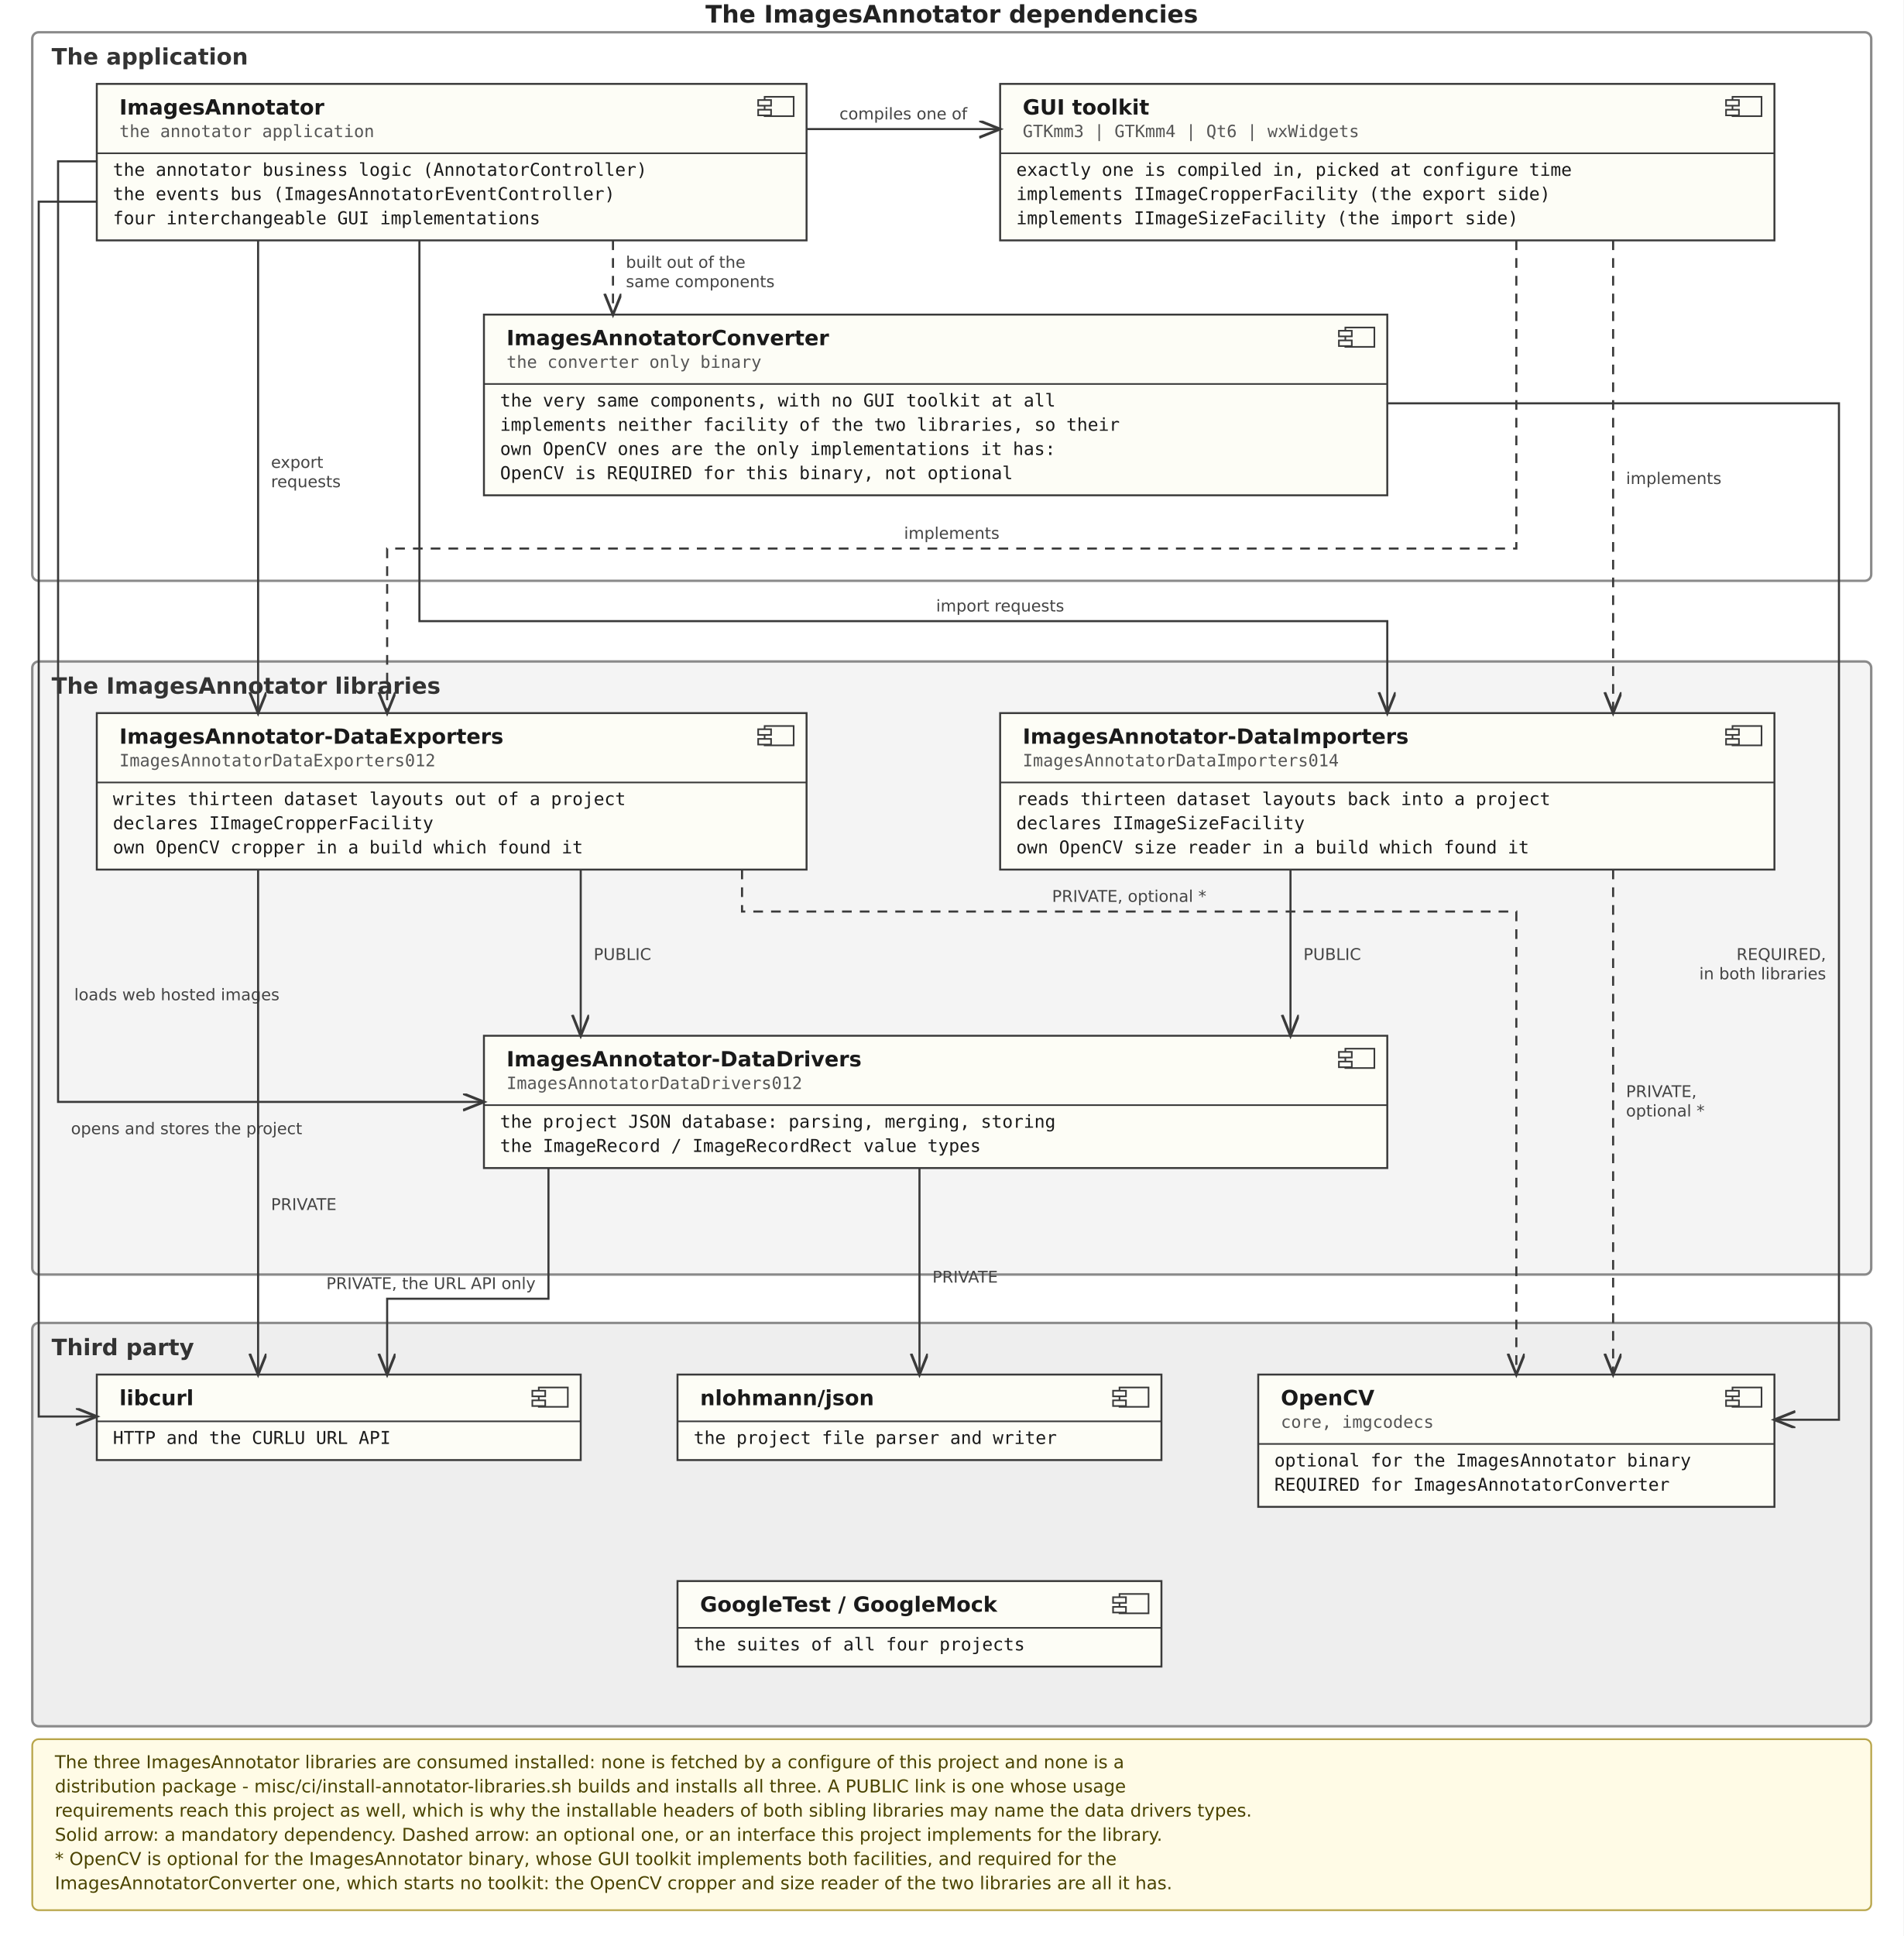
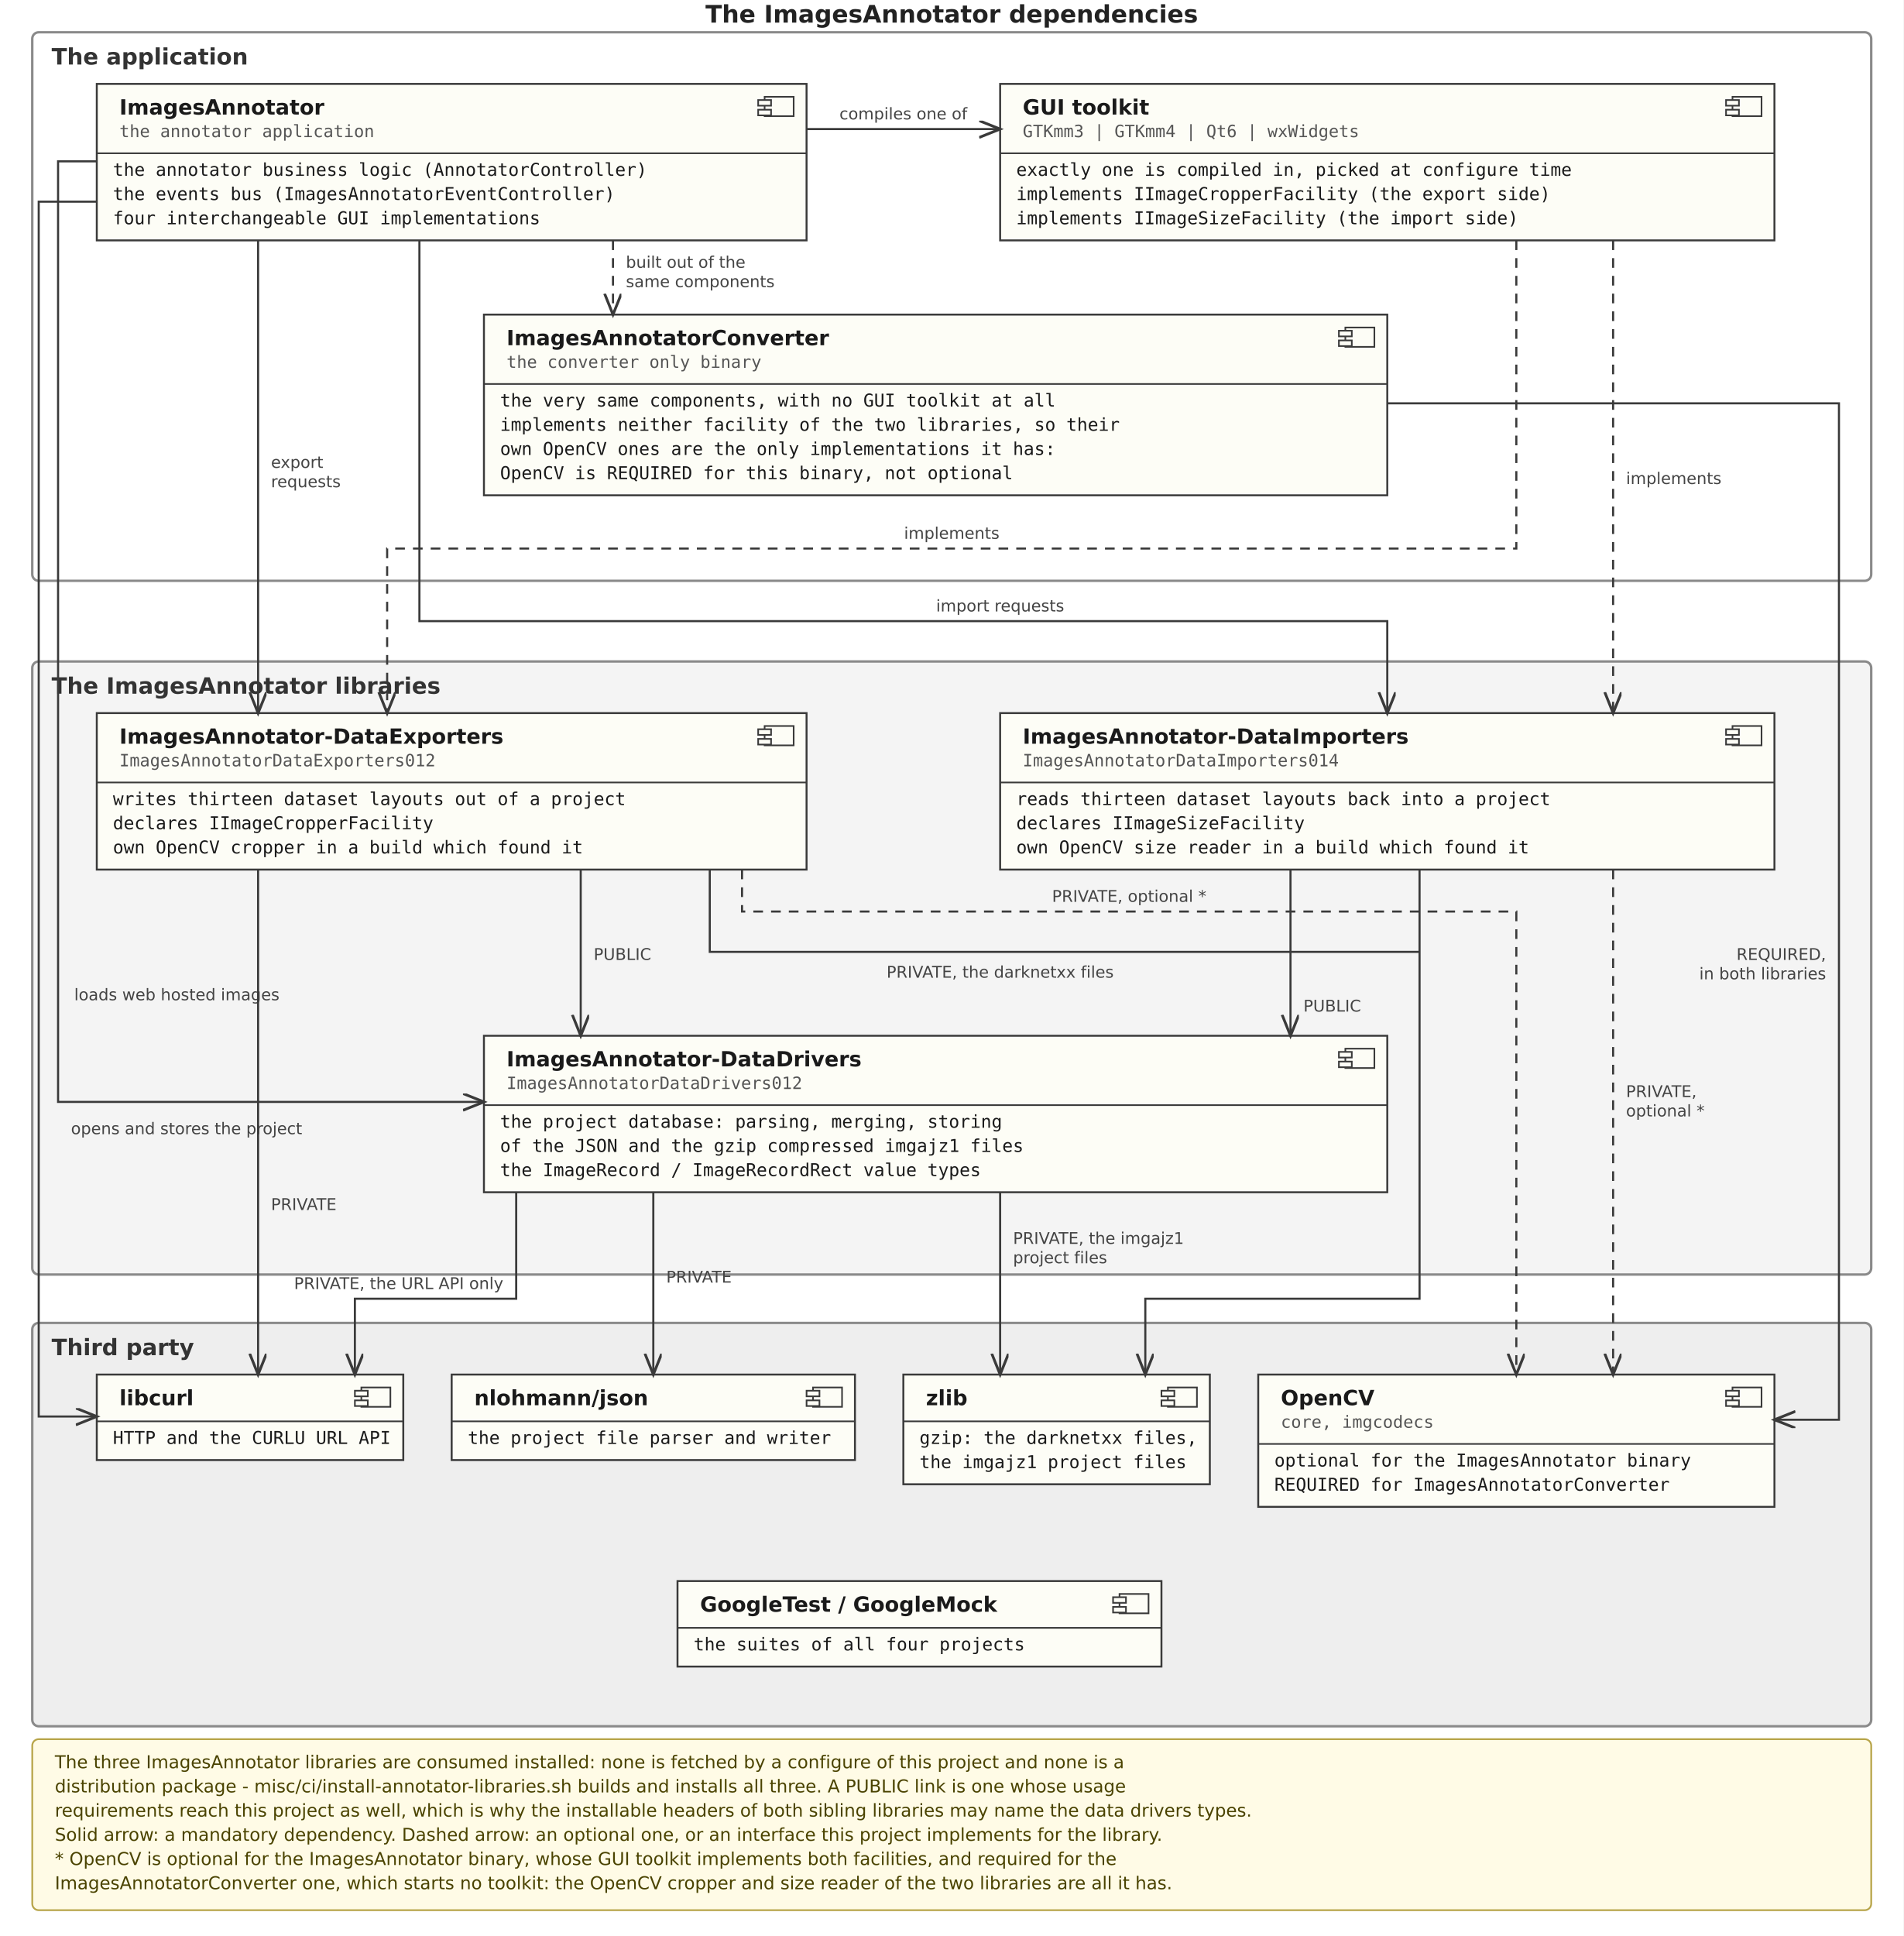
<svg xmlns="http://www.w3.org/2000/svg" width="1180" height="1200" viewBox="0 0 1180 1200">
  <defs>
    <marker id="open" markerWidth="12" markerHeight="12" refX="10" refY="4" orient="auto">
      <path d="M 0 0 L 10 4 L 0 8" fill="none" stroke="#3a3a3a" stroke-width="1.3" />
    </marker>
  </defs>
  <style>
  text { font-family: "DejaVu Sans", Verdana, sans-serif; fill: #1a1a1a; }
  .pkg { font-size: 14px; font-weight: bold; fill: #333333; }
  .cname { font-size: 13px; font-weight: bold; }
  .sub { font-size: 10.5px; fill: #555555; font-family: "DejaVu Sans Mono", monospace; }
  .member { font-size: 11px; font-family: "DejaVu Sans Mono", monospace; }
  .edge { font-size: 10px; fill: #444444; }
  .note { font-size: 11px; fill: #4a4300; }
</style>
  <rect x="0" y="0" width="1180" height="1200" fill="#ffffff" stroke="none" stroke-width="0" />
  <text x="590.0" y="14" text-anchor="middle" style="font-size:15px;font-weight:bold;fill:#222">The ImagesAnnotator dependencies</text>
  <rect x="20" y="20" width="1140" height="340" rx="4" fill="#ffffff" stroke="#8a8a8a" stroke-width="1.5" />
  <text x="32" y="40" class="pkg">The application</text>
  <rect x="60" y="52" width="440" height="97" fill="#fdfdf6" stroke="#3a3a3a" stroke-width="1.2" />
  <rect x="474" y="60" width="18" height="12" fill="#fdfdf6" stroke="#3a3a3a" stroke-width="1" />
  <rect x="470" y="62" width="8" height="3.5" fill="#fdfdf6" stroke="#3a3a3a" stroke-width="1" />
  <rect x="470" y="68" width="8" height="3.5" fill="#fdfdf6" stroke="#3a3a3a" stroke-width="1" />
  <text x="74" y="71" class="cname">ImagesAnnotator</text>
  <text x="74" y="85" class="sub">the annotator application</text>
  <line x1="60" y1="95" x2="500" y2="95" stroke="#3a3a3a" stroke-width="1" />
  <text x="70" y="109" class="member">the annotator business logic (AnnotatorController)</text>
  <text x="70" y="124" class="member">the events bus (ImagesAnnotatorEventController)</text>
  <text x="70" y="139" class="member">four interchangeable GUI implementations</text>
  <rect x="620" y="52" width="480" height="97" fill="#fdfdf6" stroke="#3a3a3a" stroke-width="1.2" />
  <rect x="1074" y="60" width="18" height="12" fill="#fdfdf6" stroke="#3a3a3a" stroke-width="1" />
  <rect x="1070" y="62" width="8" height="3.5" fill="#fdfdf6" stroke="#3a3a3a" stroke-width="1" />
  <rect x="1070" y="68" width="8" height="3.5" fill="#fdfdf6" stroke="#3a3a3a" stroke-width="1" />
  <text x="634" y="71" class="cname">GUI toolkit</text>
  <text x="634" y="85" class="sub">GTKmm3 | GTKmm4 | Qt6 | wxWidgets</text>
  <line x1="620" y1="95" x2="1100" y2="95" stroke="#3a3a3a" stroke-width="1" />
  <text x="630" y="109" class="member">exactly one is compiled in, picked at configure time</text>
  <text x="630" y="124" class="member">implements IImageCropperFacility  (the export side)</text>
  <text x="630" y="139" class="member">implements IImageSizeFacility     (the import side)</text>
  <rect x="300" y="195" width="560" height="112" fill="#fdfdf6" stroke="#3a3a3a" stroke-width="1.2" />
  <rect x="834" y="203" width="18" height="12" fill="#fdfdf6" stroke="#3a3a3a" stroke-width="1" />
  <rect x="830" y="205" width="8" height="3.5" fill="#fdfdf6" stroke="#3a3a3a" stroke-width="1" />
  <rect x="830" y="211" width="8" height="3.5" fill="#fdfdf6" stroke="#3a3a3a" stroke-width="1" />
  <text x="314" y="214" class="cname">ImagesAnnotatorConverter</text>
  <text x="314" y="228" class="sub">the converter only binary</text>
  <line x1="300" y1="238" x2="860" y2="238" stroke="#3a3a3a" stroke-width="1" />
  <text x="310" y="252" class="member">the very same components, with no GUI toolkit at all</text>
  <text x="310" y="267" class="member">implements neither facility of the two libraries, so their</text>
  <text x="310" y="282" class="member">own OpenCV ones are the only implementations it has:</text>
  <text x="310" y="297" class="member">OpenCV is REQUIRED for this binary, not optional</text>
  <rect x="20" y="410" width="1140" height="380" rx="4" fill="#f4f4f4" stroke="#8a8a8a" stroke-width="1.5" />
  <text x="32" y="430" class="pkg">The ImagesAnnotator libraries</text>
  <rect x="60" y="442" width="440" height="97" fill="#fdfdf6" stroke="#3a3a3a" stroke-width="1.2" />
  <rect x="474" y="450" width="18" height="12" fill="#fdfdf6" stroke="#3a3a3a" stroke-width="1" />
  <rect x="470" y="452" width="8" height="3.5" fill="#fdfdf6" stroke="#3a3a3a" stroke-width="1" />
  <rect x="470" y="458" width="8" height="3.5" fill="#fdfdf6" stroke="#3a3a3a" stroke-width="1" />
  <text x="74" y="461" class="cname">ImagesAnnotator-DataExporters</text>
  <text x="74" y="475" class="sub">ImagesAnnotatorDataExporters012</text>
  <line x1="60" y1="485" x2="500" y2="485" stroke="#3a3a3a" stroke-width="1" />
  <text x="70" y="499" class="member">writes thirteen dataset layouts out of a project</text>
  <text x="70" y="514" class="member">declares IImageCropperFacility</text>
  <text x="70" y="529" class="member">own OpenCV cropper in a build which found it</text>
  <rect x="620" y="442" width="480" height="97" fill="#fdfdf6" stroke="#3a3a3a" stroke-width="1.2" />
  <rect x="1074" y="450" width="18" height="12" fill="#fdfdf6" stroke="#3a3a3a" stroke-width="1" />
  <rect x="1070" y="452" width="8" height="3.5" fill="#fdfdf6" stroke="#3a3a3a" stroke-width="1" />
  <rect x="1070" y="458" width="8" height="3.5" fill="#fdfdf6" stroke="#3a3a3a" stroke-width="1" />
  <text x="634" y="461" class="cname">ImagesAnnotator-DataImporters</text>
  <text x="634" y="475" class="sub">ImagesAnnotatorDataImporters014</text>
  <line x1="620" y1="485" x2="1100" y2="485" stroke="#3a3a3a" stroke-width="1" />
  <text x="630" y="499" class="member">reads thirteen dataset layouts back into a project</text>
  <text x="630" y="514" class="member">declares IImageSizeFacility</text>
  <text x="630" y="529" class="member">own OpenCV size reader in a build which found it</text>
-   <rect x="300" y="642" width="560" height="82" fill="#fdfdf6" stroke="#3a3a3a" stroke-width="1.2" />
+   <rect x="300" y="642" width="560" height="97" fill="#fdfdf6" stroke="#3a3a3a" stroke-width="1.2" />
  <rect x="834" y="650" width="18" height="12" fill="#fdfdf6" stroke="#3a3a3a" stroke-width="1" />
  <rect x="830" y="652" width="8" height="3.5" fill="#fdfdf6" stroke="#3a3a3a" stroke-width="1" />
  <rect x="830" y="658" width="8" height="3.5" fill="#fdfdf6" stroke="#3a3a3a" stroke-width="1" />
  <text x="314" y="661" class="cname">ImagesAnnotator-DataDrivers</text>
  <text x="314" y="675" class="sub">ImagesAnnotatorDataDrivers012</text>
  <line x1="300" y1="685" x2="860" y2="685" stroke="#3a3a3a" stroke-width="1" />
-   <text x="310" y="699" class="member">the project JSON database: parsing, merging, storing</text>
-   <text x="310" y="714" class="member">the ImageRecord / ImageRecordRect value types</text>
+   <text x="310" y="699" class="member">the project database: parsing, merging, storing</text>
+   <text x="310" y="714" class="member">of the JSON and the gzip compressed imgajz1 files</text>
+   <text x="310" y="729" class="member">the ImageRecord / ImageRecordRect value types</text>
  <rect x="20" y="820" width="1140" height="250" rx="4" fill="#eeeeee" stroke="#8a8a8a" stroke-width="1.5" />
  <text x="32" y="840" class="pkg">Third party</text>
-   <rect x="60" y="852" width="300" height="53" fill="#fdfdf6" stroke="#3a3a3a" stroke-width="1.2" />
-   <rect x="334" y="860" width="18" height="12" fill="#fdfdf6" stroke="#3a3a3a" stroke-width="1" />
-   <rect x="330" y="862" width="8" height="3.5" fill="#fdfdf6" stroke="#3a3a3a" stroke-width="1" />
-   <rect x="330" y="868" width="8" height="3.5" fill="#fdfdf6" stroke="#3a3a3a" stroke-width="1" />
+   <rect x="60" y="852" width="190" height="53" fill="#fdfdf6" stroke="#3a3a3a" stroke-width="1.2" />
+   <rect x="224" y="860" width="18" height="12" fill="#fdfdf6" stroke="#3a3a3a" stroke-width="1" />
+   <rect x="220" y="862" width="8" height="3.5" fill="#fdfdf6" stroke="#3a3a3a" stroke-width="1" />
+   <rect x="220" y="868" width="8" height="3.5" fill="#fdfdf6" stroke="#3a3a3a" stroke-width="1" />
  <text x="74" y="871" class="cname">libcurl</text>
-   <line x1="60" y1="881" x2="360" y2="881" stroke="#3a3a3a" stroke-width="1" />
+   <line x1="60" y1="881" x2="250" y2="881" stroke="#3a3a3a" stroke-width="1" />
  <text x="70" y="895" class="member">HTTP and the CURLU URL API</text>
-   <rect x="420" y="852" width="300" height="53" fill="#fdfdf6" stroke="#3a3a3a" stroke-width="1.2" />
-   <rect x="694" y="860" width="18" height="12" fill="#fdfdf6" stroke="#3a3a3a" stroke-width="1" />
-   <rect x="690" y="862" width="8" height="3.5" fill="#fdfdf6" stroke="#3a3a3a" stroke-width="1" />
-   <rect x="690" y="868" width="8" height="3.5" fill="#fdfdf6" stroke="#3a3a3a" stroke-width="1" />
-   <text x="434" y="871" class="cname">nlohmann/json</text>
-   <line x1="420" y1="881" x2="720" y2="881" stroke="#3a3a3a" stroke-width="1" />
-   <text x="430" y="895" class="member">the project file parser and writer</text>
+   <rect x="280" y="852" width="250" height="53" fill="#fdfdf6" stroke="#3a3a3a" stroke-width="1.2" />
+   <rect x="504" y="860" width="18" height="12" fill="#fdfdf6" stroke="#3a3a3a" stroke-width="1" />
+   <rect x="500" y="862" width="8" height="3.5" fill="#fdfdf6" stroke="#3a3a3a" stroke-width="1" />
+   <rect x="500" y="868" width="8" height="3.5" fill="#fdfdf6" stroke="#3a3a3a" stroke-width="1" />
+   <text x="294" y="871" class="cname">nlohmann/json</text>
+   <line x1="280" y1="881" x2="530" y2="881" stroke="#3a3a3a" stroke-width="1" />
+   <text x="290" y="895" class="member">the project file parser and writer</text>
+   <rect x="560" y="852" width="190" height="68" fill="#fdfdf6" stroke="#3a3a3a" stroke-width="1.2" />
+   <rect x="724" y="860" width="18" height="12" fill="#fdfdf6" stroke="#3a3a3a" stroke-width="1" />
+   <rect x="720" y="862" width="8" height="3.5" fill="#fdfdf6" stroke="#3a3a3a" stroke-width="1" />
+   <rect x="720" y="868" width="8" height="3.5" fill="#fdfdf6" stroke="#3a3a3a" stroke-width="1" />
+   <text x="574" y="871" class="cname">zlib</text>
+   <line x1="560" y1="881" x2="750" y2="881" stroke="#3a3a3a" stroke-width="1" />
+   <text x="570" y="895" class="member">gzip: the darknetxx files,</text>
+   <text x="570" y="910" class="member">the imgajz1 project files</text>
  <rect x="780" y="852" width="320" height="82" fill="#fdfdf6" stroke="#3a3a3a" stroke-width="1.2" />
  <rect x="1074" y="860" width="18" height="12" fill="#fdfdf6" stroke="#3a3a3a" stroke-width="1" />
  <rect x="1070" y="862" width="8" height="3.5" fill="#fdfdf6" stroke="#3a3a3a" stroke-width="1" />
  <rect x="1070" y="868" width="8" height="3.5" fill="#fdfdf6" stroke="#3a3a3a" stroke-width="1" />
  <text x="794" y="871" class="cname">OpenCV</text>
  <text x="794" y="885" class="sub">core, imgcodecs</text>
  <line x1="780" y1="895" x2="1100" y2="895" stroke="#3a3a3a" stroke-width="1" />
  <text x="790" y="909" class="member">optional for the ImagesAnnotator binary</text>
  <text x="790" y="924" class="member">REQUIRED for ImagesAnnotatorConverter</text>
  <rect x="420" y="980" width="300" height="53" fill="#fdfdf6" stroke="#3a3a3a" stroke-width="1.2" />
  <rect x="694" y="988" width="18" height="12" fill="#fdfdf6" stroke="#3a3a3a" stroke-width="1" />
  <rect x="690" y="990" width="8" height="3.5" fill="#fdfdf6" stroke="#3a3a3a" stroke-width="1" />
  <rect x="690" y="996" width="8" height="3.5" fill="#fdfdf6" stroke="#3a3a3a" stroke-width="1" />
  <text x="434" y="999" class="cname">GoogleTest / GoogleMock</text>
  <line x1="420" y1="1009" x2="720" y2="1009" stroke="#3a3a3a" stroke-width="1" />
  <text x="430" y="1023" class="member">the suites of all four projects</text>
  <path d="M 500 80 L 620 80" fill="none" stroke="#3a3a3a" stroke-width="1.3" marker-end="url(#open)" />
  <text x="560" y="74" class="edge" text-anchor="middle">compiles one of</text>
  <path d="M 380 149 L 380 195" fill="none" stroke="#3a3a3a" stroke-width="1.3" stroke-dasharray="6,5" marker-end="url(#open)" />
  <text x="388" y="166" class="edge" text-anchor="start">built out of the</text>
  <text x="388" y="178" class="edge" text-anchor="start">same components</text>
  <path d="M 160 149 L 160 442" fill="none" stroke="#3a3a3a" stroke-width="1.3" marker-end="url(#open)" />
  <text x="168" y="290" class="edge" text-anchor="start">export</text>
  <text x="168" y="302" class="edge" text-anchor="start">requests</text>
  <path d="M 260 149 L 260 385 L 860 385 L 860 442" fill="none" stroke="#3a3a3a" stroke-width="1.3" marker-end="url(#open)" />
  <text x="620" y="379" class="edge" text-anchor="middle">import requests</text>
  <path d="M 60 100 L 36 100 L 36 683 L 300 683" fill="none" stroke="#3a3a3a" stroke-width="1.3" marker-end="url(#open)" />
  <text x="44" y="703" class="edge" text-anchor="start">opens and stores the project</text>
  <path d="M 60 125 L 24 125 L 24 878 L 60 878" fill="none" stroke="#3a3a3a" stroke-width="1.3" marker-end="url(#open)" />
  <text x="46" y="620" class="edge" text-anchor="start">loads web hosted images</text>
  <path d="M 940 149 L 940 340 L 240 340 L 240 442" fill="none" stroke="#3a3a3a" stroke-width="1.3" stroke-dasharray="6,5" marker-end="url(#open)" />
  <text x="590" y="334" class="edge" text-anchor="middle">implements</text>
  <path d="M 1000 149 L 1000 442" fill="none" stroke="#3a3a3a" stroke-width="1.3" stroke-dasharray="6,5" marker-end="url(#open)" />
  <text x="1008" y="300" class="edge" text-anchor="start">implements</text>
  <path d="M 860 250 L 1140 250 L 1140 880 L 1100 880" fill="none" stroke="#3a3a3a" stroke-width="1.3" marker-end="url(#open)" />
  <text x="1132" y="595" class="edge" text-anchor="end">REQUIRED,</text>
  <text x="1132" y="607" class="edge" text-anchor="end">in both libraries</text>
  <path d="M 360 539 L 360 642" fill="none" stroke="#3a3a3a" stroke-width="1.3" marker-end="url(#open)" />
  <text x="368" y="595" class="edge" text-anchor="start">PUBLIC</text>
  <path d="M 800 539 L 800 642" fill="none" stroke="#3a3a3a" stroke-width="1.3" marker-end="url(#open)" />
-   <text x="808" y="595" class="edge" text-anchor="start">PUBLIC</text>
+   <text x="808" y="627" class="edge" text-anchor="start">PUBLIC</text>
  <path d="M 160 539 L 160 852" fill="none" stroke="#3a3a3a" stroke-width="1.3" marker-end="url(#open)" />
  <text x="168" y="750" class="edge" text-anchor="start">PRIVATE</text>
  <path d="M 460 539 L 460 565 L 940 565 L 940 852" fill="none" stroke="#3a3a3a" stroke-width="1.3" stroke-dasharray="6,5" marker-end="url(#open)" />
  <text x="700" y="559" class="edge" text-anchor="middle">PRIVATE, optional *</text>
  <path d="M 1000 539 L 1000 852" fill="none" stroke="#3a3a3a" stroke-width="1.3" stroke-dasharray="6,5" marker-end="url(#open)" />
  <text x="1008" y="680" class="edge" text-anchor="start">PRIVATE,</text>
  <text x="1008" y="692" class="edge" text-anchor="start">optional *</text>
-   <path d="M 570 724 L 570 852" fill="none" stroke="#3a3a3a" stroke-width="1.3" marker-end="url(#open)" />
-   <text x="578" y="795" class="edge" text-anchor="start">PRIVATE</text>
-   <path d="M 340 724 L 340 805 L 240 805 L 240 852" fill="none" stroke="#3a3a3a" stroke-width="1.3" marker-end="url(#open)" />
-   <text x="332" y="799" class="edge" text-anchor="end">PRIVATE, the URL API only</text>
+   <path d="M 405 739 L 405 852" fill="none" stroke="#3a3a3a" stroke-width="1.3" marker-end="url(#open)" />
+   <text x="413" y="795" class="edge" text-anchor="start">PRIVATE</text>
+   <path d="M 320 739 L 320 805 L 220 805 L 220 852" fill="none" stroke="#3a3a3a" stroke-width="1.3" marker-end="url(#open)" />
+   <text x="312" y="799" class="edge" text-anchor="end">PRIVATE, the URL API only</text>
+   <path d="M 620 739 L 620 852" fill="none" stroke="#3a3a3a" stroke-width="1.3" marker-end="url(#open)" />
+   <text x="628" y="771" class="edge" text-anchor="start">PRIVATE, the imgajz1</text>
+   <text x="628" y="783" class="edge" text-anchor="start">project files</text>
+   <path d="M 440 539 L 440 590 L 880 590" fill="none" stroke="#3a3a3a" stroke-width="1.3" />
+   <path d="M 880 539 L 880 805 L 710 805 L 710 852" fill="none" stroke="#3a3a3a" stroke-width="1.3" marker-end="url(#open)" />
+   <text x="620" y="606" class="edge" text-anchor="middle">PRIVATE, the darknetxx files</text>
  <rect x="20" y="1078" width="1140" height="106" rx="4" fill="#fffbe6" stroke="#b8a54a" stroke-width="1.1" />
  <text x="34" y="1096" class="note">The three ImagesAnnotator libraries are consumed installed: none is fetched by a configure of this project and none is a</text>
  <text x="34" y="1111" class="note">distribution package - misc/ci/install-annotator-libraries.sh builds and installs all three. A PUBLIC link is one whose usage</text>
  <text x="34" y="1126" class="note">requirements reach this project as well, which is why the installable headers of both sibling libraries may name the data drivers types.</text>
  <text x="34" y="1141" class="note">Solid arrow: a mandatory dependency. Dashed arrow: an optional one, or an interface this project implements for the library.</text>
  <text x="34" y="1156" class="note">* OpenCV is optional for the ImagesAnnotator binary, whose GUI toolkit implements both facilities, and required for the</text>
  <text x="34" y="1171" class="note">ImagesAnnotatorConverter one, which starts no toolkit: the OpenCV cropper and size reader of the two libraries are all it has.</text>
</svg>
